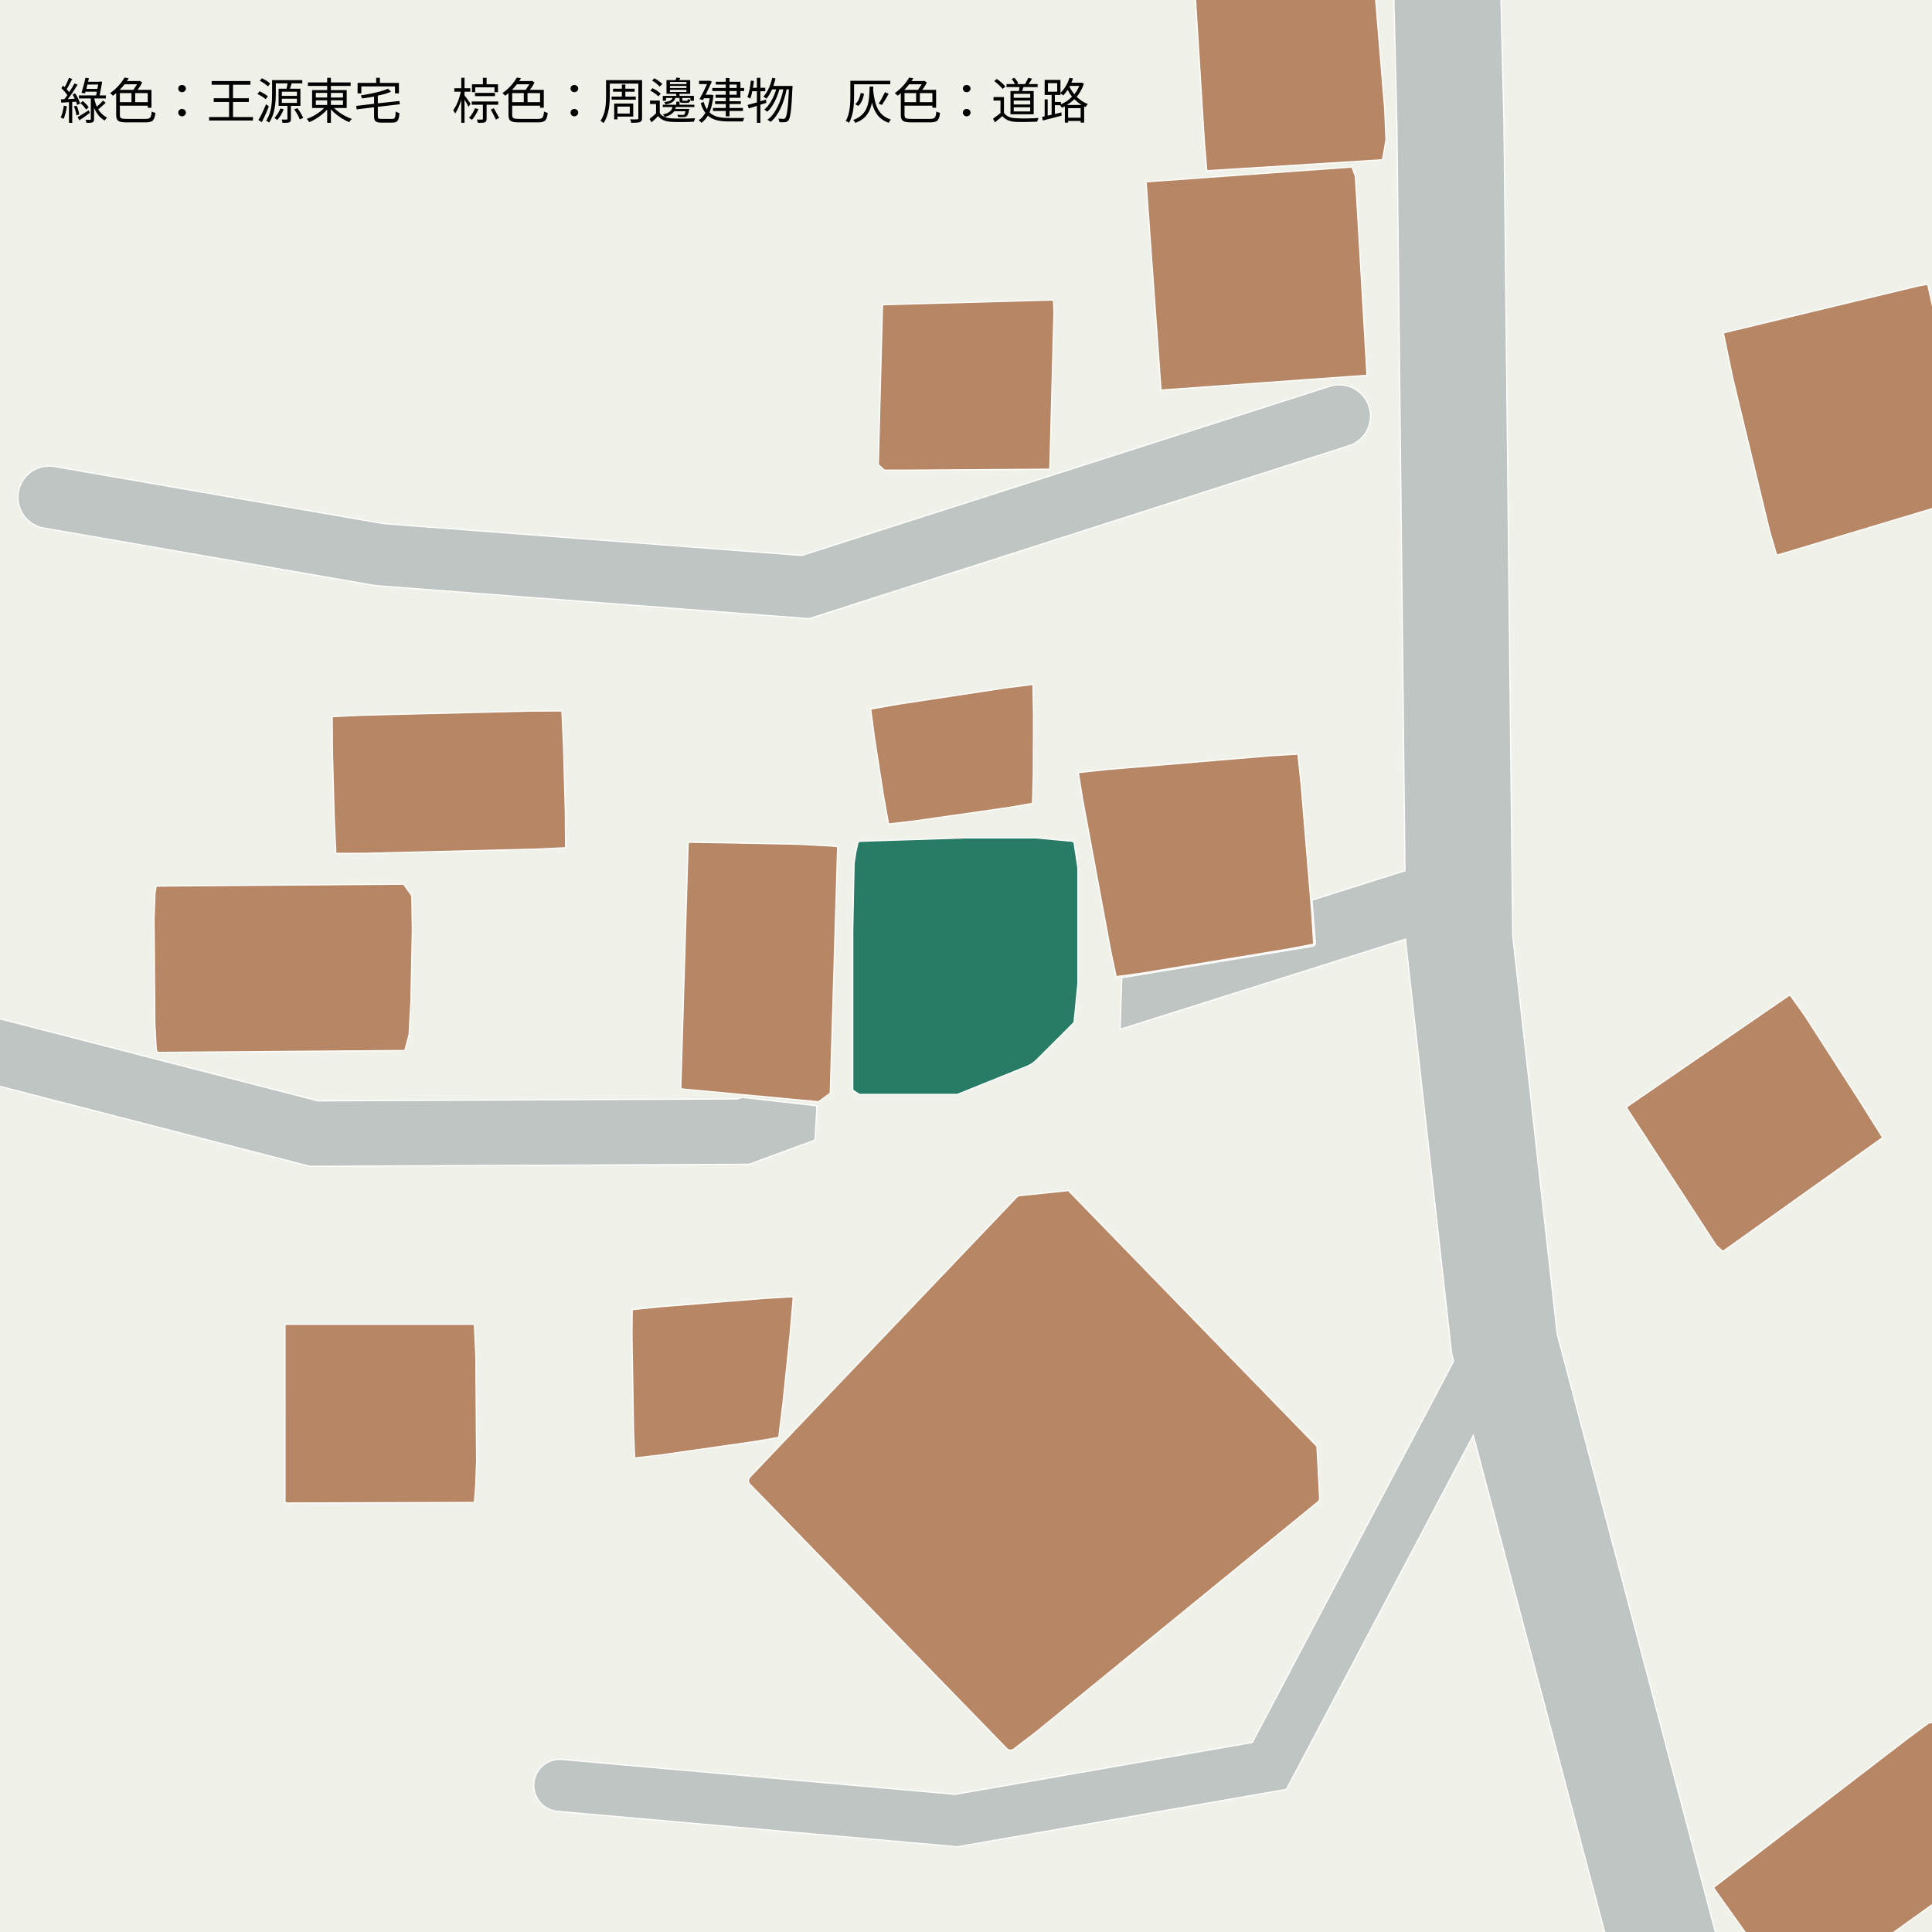
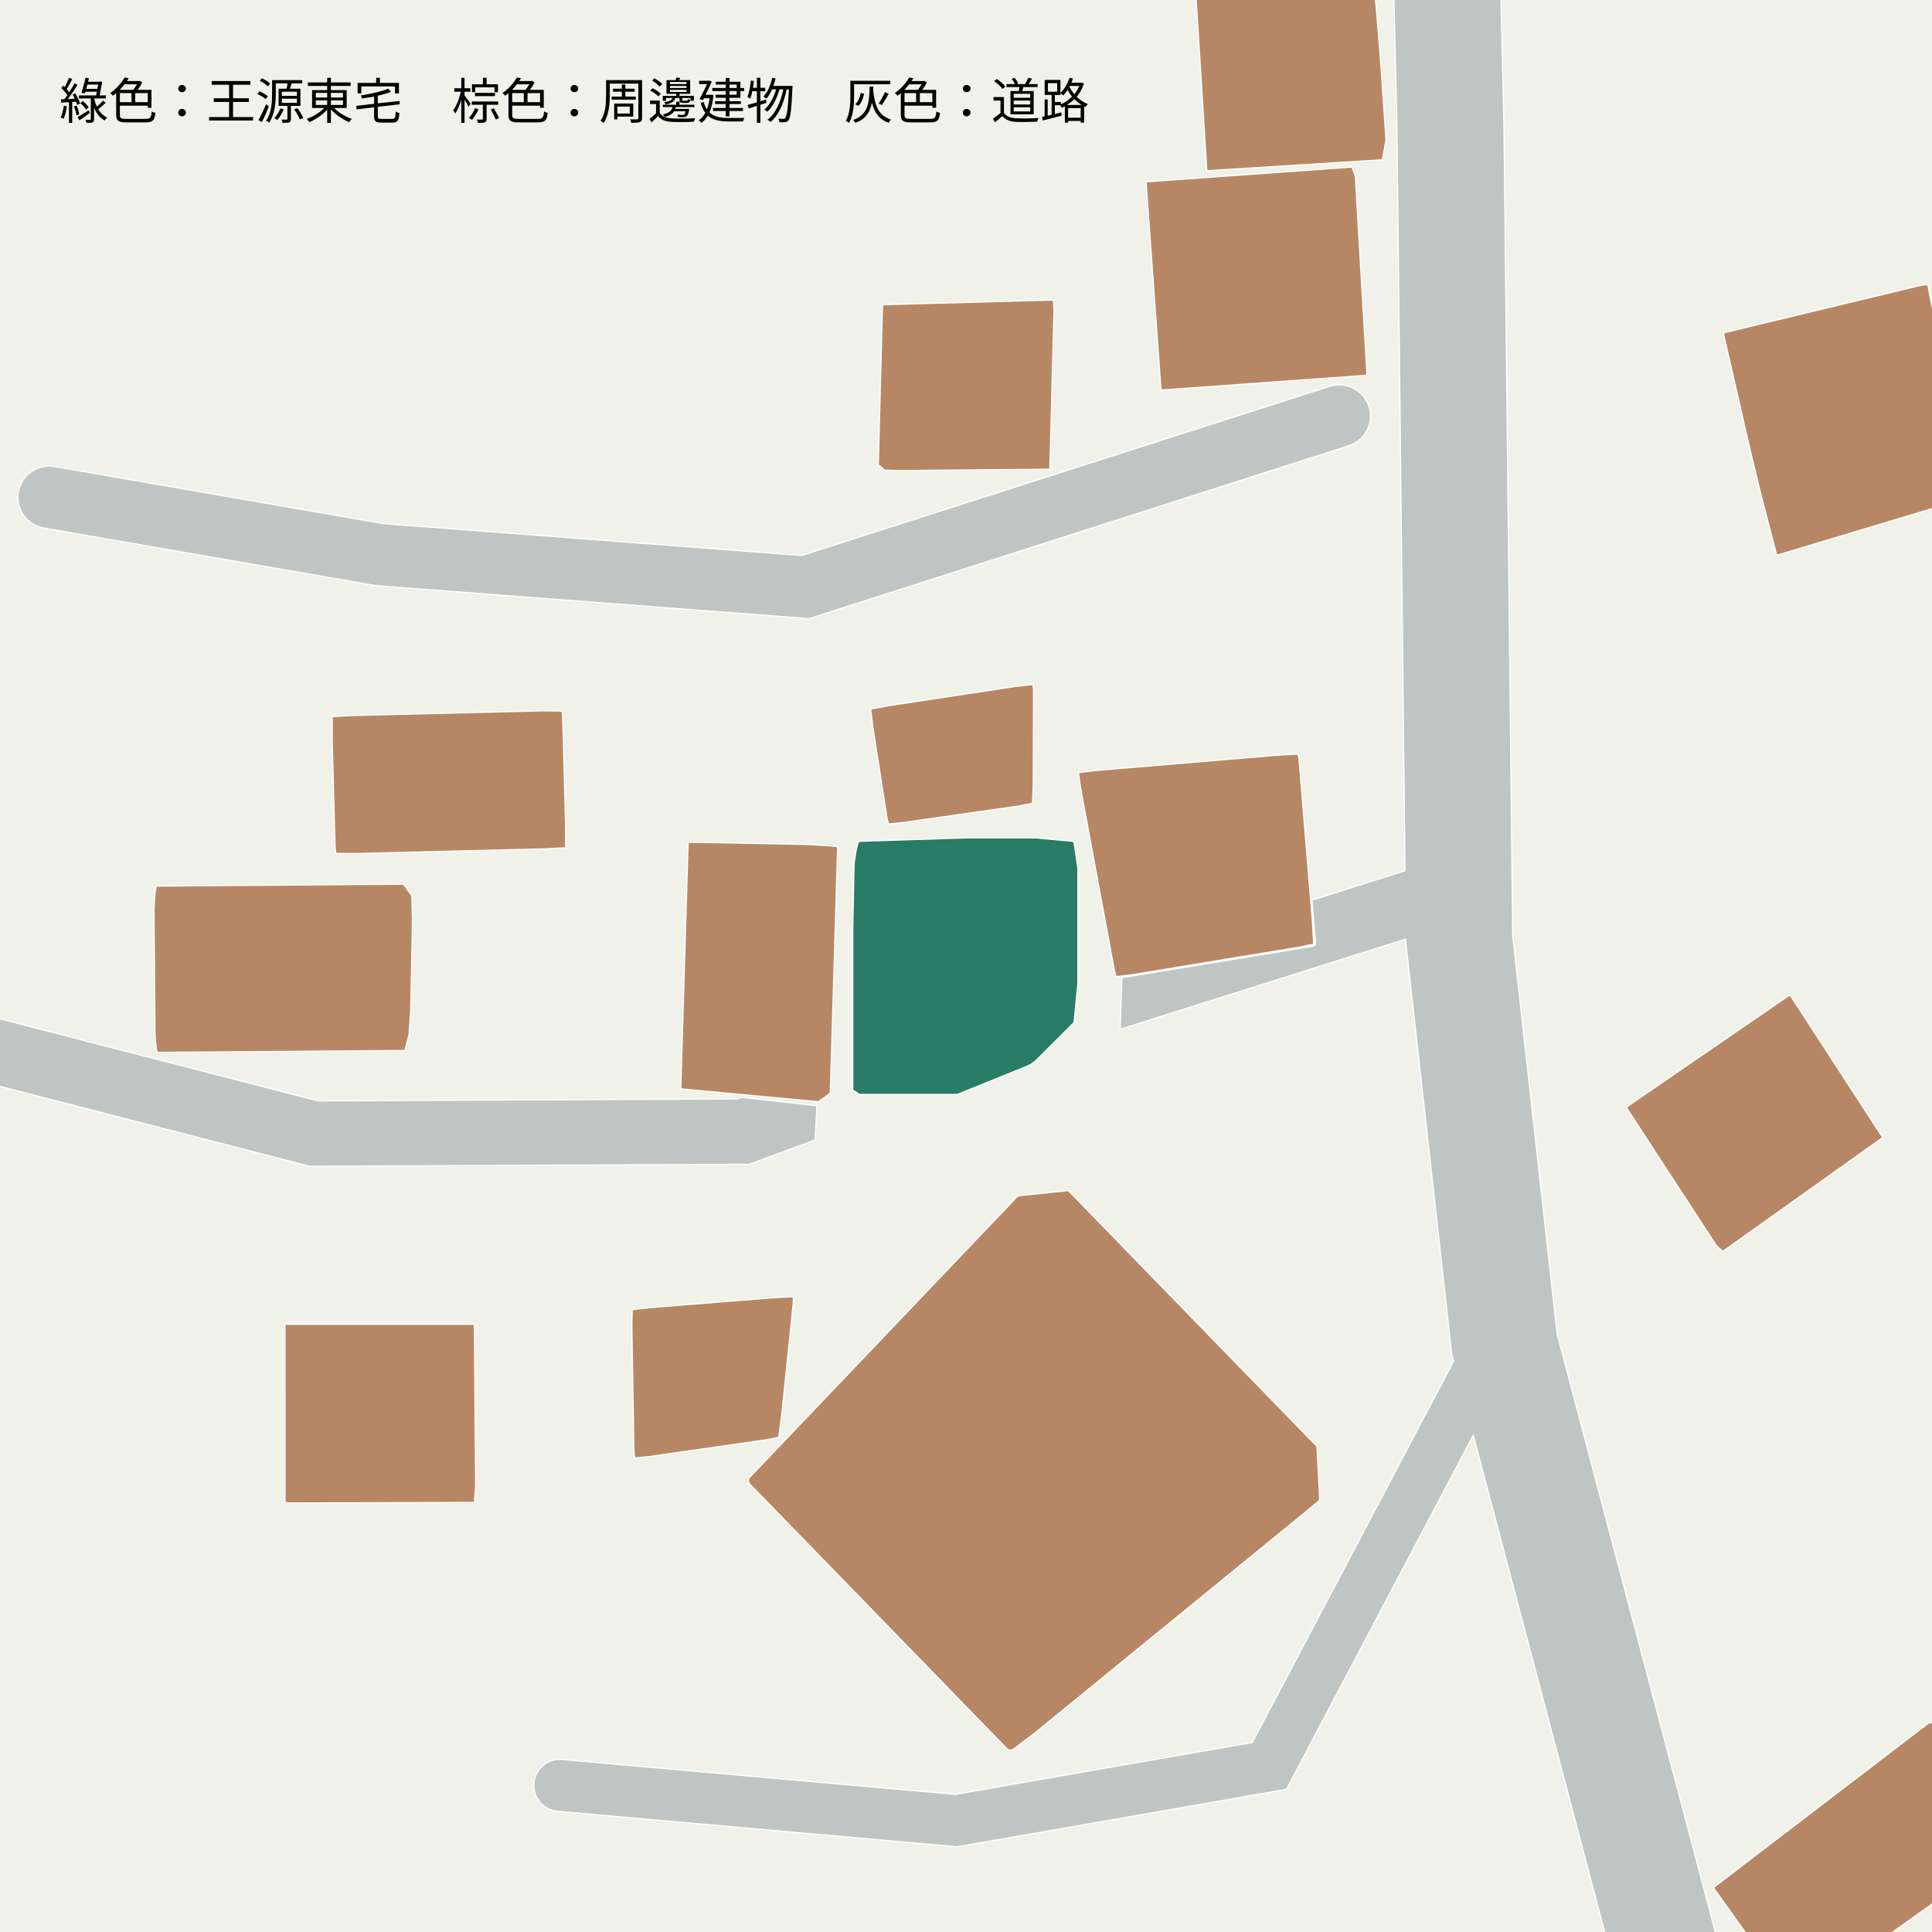
<svg xmlns="http://www.w3.org/2000/svg" viewBox="-65 -65 130 130">
  <rect x="-65" y="-65" width="130" height="130" fill="#f0f1e8" />
  <path d="M-62.902,-33.256 L-63.064,-33.129 L-63.213,-32.987 L-63.348,-32.831 L-63.467,-32.663 L-63.568,-32.483 L-63.652,-32.295 L-63.717,-32.099 L-63.762,-31.898 L-63.787,-31.694 L-63.792,-31.488 L-63.777,-31.282 L-63.742,-31.079 L-63.687,-30.880 L-63.612,-30.688 L-63.520,-30.504 L-63.410,-30.330 L-63.283,-30.167 L-63.141,-30.018 L-62.985,-29.884 L-62.816,-29.765 L-62.637,-29.663 L-62.448,-29.580 L-62.253,-29.515 L-62.052,-29.470 L-39.717,-25.594 L-10.555,-23.374 L25.757,-35.007 L25.950,-35.079 L26.135,-35.170 L26.310,-35.279 L26.474,-35.404 L26.624,-35.545 L26.760,-35.700 L26.880,-35.867 L26.984,-36.045 L27.069,-36.233 L27.135,-36.428 L27.182,-36.629 L27.209,-36.833 L27.216,-37.039 L27.203,-37.245 L27.169,-37.448 L27.116,-37.647 L27.044,-37.840 L26.953,-38.025 L26.844,-38.200 L26.719,-38.364 L26.578,-38.514 L26.423,-38.650 L26.256,-38.770 L26.077,-38.874 L25.890,-38.959 L25.695,-39.025 L25.494,-39.072 L25.290,-39.099 L25.084,-39.106 L24.878,-39.093 L24.675,-39.059 L24.476,-39.006 L-11.054,-27.624 L-39.197,-29.766 L-61.334,-33.608 L-61.538,-33.633 L-61.744,-33.638 L-61.950,-33.623 L-62.153,-33.588 L-62.351,-33.533 L-62.544,-33.459 L-62.728,-33.366 L-62.902,-33.256 Z" fill="#bfc5c3" fill-rule="evenodd" stroke="#ffffff" stroke-width=".08" />
-   <path d="M-73.241,2.629 L-73.379,2.795 L-73.501,2.973 L-73.604,3.163 L-73.688,3.362 L-73.752,3.568 L-73.795,3.779 L-73.818,3.994 L-73.820,4.210 L-73.800,4.425 L-73.759,4.637 L-73.698,4.844 L-73.617,5.044 L-73.517,5.235 L-73.398,5.416 L-73.262,5.584 L-73.111,5.737 L-72.945,5.875 L-72.766,5.997 L-72.576,6.100 L-72.377,6.184 L-72.171,6.248 L-44.148,13.479 L-14.584,13.340 L-10.156,11.707 L-10.032,9.407 L-15.086,8.836 L-15.380,8.944 L-43.600,9.077 L-71.072,1.988 L-71.283,1.944 L-71.498,1.921 L-71.714,1.920 L-71.929,1.939 L-72.141,1.980 L-72.348,2.041 L-72.548,2.122 L-72.739,2.223 L-72.920,2.341 L-73.087,2.477 L-73.241,2.629 Z" fill="#bfc5c3" fill-rule="evenodd" stroke="#ffffff" stroke-width=".08" />
-   <path d="M-29.003,55.658 L-28.943,55.819 L-28.868,55.974 L-28.779,56.120 L-28.675,56.257 L-28.558,56.383 L-28.430,56.497 L-28.291,56.598 L-28.143,56.685 L-27.987,56.757 L-27.825,56.813 L-27.658,56.854 L-27.488,56.877 L-0.577,59.265 L21.559,55.401 L34.134,31.579 L45.373,74.075 L45.480,74.411 L45.619,74.736 L45.790,75.045 L45.990,75.336 L46.218,75.606 L46.471,75.853 L46.747,76.073 L47.043,76.266 L47.357,76.428 L47.685,76.559 L48.024,76.657 L48.372,76.722 L48.724,76.752 L49.077,76.747 L49.428,76.708 L49.774,76.634 L50.110,76.527 L50.435,76.388 L50.744,76.217 L51.036,76.017 L51.306,75.790 L51.552,75.537 L51.773,75.261 L51.965,74.964 L52.128,74.650 L52.258,74.322 L52.357,73.983 L52.421,73.636 L52.451,73.284 L52.446,72.930 L52.407,72.579 L52.334,72.234 L39.775,24.747 L36.786,-2.050 L36.197,-56.588 L33.790,-157.933 L33.764,-158.286 L33.704,-158.634 L33.610,-158.974 L33.483,-159.304 L33.324,-159.620 L33.136,-159.918 L32.918,-160.197 L32.675,-160.453 L32.408,-160.684 L32.119,-160.888 L31.812,-161.062 L31.489,-161.206 L31.154,-161.317 L30.809,-161.394 L30.458,-161.438 L30.105,-161.447 L29.753,-161.421 L29.405,-161.361 L29.064,-161.267 L28.734,-161.140 L28.419,-160.982 L28.120,-160.793 L27.841,-160.576 L27.585,-160.332 L27.354,-160.065 L27.151,-159.776 L26.976,-159.469 L26.833,-159.146 L26.722,-158.811 L26.644,-158.466 L26.601,-158.116 L26.592,-157.762 L28.998,-56.464 L29.539,-6.409 L23.279,-4.432 L23.515,-1.572 L23.515,-1.571 L23.515,-1.551 L23.515,-1.548 L23.514,-1.528 L23.514,-1.525 L23.510,-1.506 L23.510,-1.503 L23.505,-1.484 L23.504,-1.481 L23.497,-1.462 L23.495,-1.459 L23.486,-1.442 L23.485,-1.439 L23.474,-1.422 L23.473,-1.420 L23.460,-1.404 L23.458,-1.402 L23.445,-1.388 L23.443,-1.386 L23.428,-1.373 L23.425,-1.371 L23.409,-1.359 L23.406,-1.358 L23.389,-1.348 L23.386,-1.347 L23.368,-1.339 L23.365,-1.338 L23.347,-1.332 L23.344,-1.331 L23.324,-1.327 L23.323,-1.326 L10.487,0.788 L10.370,4.259 L29.588,-1.810 L29.590,-1.611 L32.678,26.073 L32.813,26.584 L19.265,52.248 L-0.725,55.738 L-27.178,53.391 L-27.350,53.384 L-27.521,53.394 L-27.691,53.421 L-27.857,53.464 L-28.018,53.524 L-28.173,53.599 L-28.319,53.688 L-28.456,53.792 L-28.582,53.909 L-28.697,54.037 L-28.798,54.176 L-28.884,54.324 L-28.956,54.480 L-29.013,54.642 L-29.053,54.809 L-29.076,54.979 L-29.083,55.151 L-29.073,55.322 L-29.046,55.492 L-29.003,55.658 Z" fill="#bfc5c3" fill-rule="evenodd" stroke="#ffffff" stroke-width=".08" />
+   <path d="M-73.241,2.629 L-73.379,2.795 L-73.501,2.973 L-73.604,3.163 L-73.688,3.362 L-73.752,3.568 L-73.795,3.779 L-73.818,3.994 L-73.820,4.210 L-73.800,4.425 L-73.759,4.637 L-73.698,4.844 L-73.617,5.044 L-73.517,5.235 L-73.398,5.416 L-73.262,5.584 L-73.111,5.737 L-72.945,5.875 L-72.766,5.997 L-72.576,6.100 L-72.377,6.184 L-72.171,6.248 L-44.148,13.479 L-14.584,13.340 L-10.156,11.707 L-10.032,9.407 L-15.087,8.836 L-15.380,8.944 L-43.600,9.077 L-71.072,1.988 L-71.283,1.944 L-71.498,1.921 L-71.714,1.920 L-71.929,1.939 L-72.141,1.980 L-72.348,2.041 L-72.548,2.122 L-72.739,2.223 L-72.920,2.341 L-73.087,2.477 L-73.241,2.629 Z" fill="#bfc5c3" fill-rule="evenodd" stroke="#ffffff" stroke-width=".08" />
+   <path d="M-29.003,55.658 L-28.943,55.819 L-28.868,55.974 L-28.779,56.120 L-28.675,56.257 L-28.558,56.383 L-28.430,56.497 L-28.291,56.598 L-28.143,56.685 L-27.987,56.757 L-27.825,56.813 L-27.658,56.854 L-27.488,56.877 L-0.577,59.265 L21.559,55.401 L34.134,31.579 L45.373,74.075 L45.480,74.411 L45.619,74.736 L45.790,75.045 L45.990,75.336 L46.218,75.606 L46.471,75.853 L46.747,76.073 L47.043,76.266 L47.357,76.428 L47.685,76.559 L48.024,76.657 L48.372,76.722 L48.724,76.752 L49.077,76.747 L49.428,76.708 L49.774,76.634 L50.110,76.527 L50.435,76.388 L50.744,76.217 L51.036,76.017 L51.306,75.790 L51.552,75.537 L51.773,75.261 L51.965,74.964 L52.128,74.650 L52.258,74.322 L52.357,73.983 L52.421,73.636 L52.451,73.284 L52.446,72.930 L52.407,72.579 L52.334,72.234 L39.775,24.747 L36.786,-2.050 L36.197,-56.588 L33.790,-157.933 L33.764,-158.286 L33.704,-158.634 L33.610,-158.974 L33.483,-159.304 L33.324,-159.620 L33.136,-159.918 L32.918,-160.197 L32.675,-160.453 L32.408,-160.684 L32.119,-160.888 L31.812,-161.062 L31.489,-161.206 L31.154,-161.317 L30.809,-161.394 L30.458,-161.438 L30.105,-161.447 L29.753,-161.421 L29.405,-161.361 L29.064,-161.267 L28.734,-161.140 L28.419,-160.982 L28.120,-160.793 L27.841,-160.576 L27.585,-160.332 L27.354,-160.065 L27.151,-159.776 L26.976,-159.469 L26.833,-159.146 L26.722,-158.811 L26.644,-158.466 L26.601,-158.116 L26.592,-157.762 L28.998,-56.464 L29.539,-6.409 L23.279,-4.432 L23.515,-1.572 L23.515,-1.571 L23.515,-1.551 L23.515,-1.548 L23.514,-1.528 L23.514,-1.525 L23.510,-1.506 L23.510,-1.503 L23.504,-1.484 L23.504,-1.481 L23.496,-1.462 L23.495,-1.460 L23.486,-1.442 L23.485,-1.439 L23.474,-1.422 L23.473,-1.420 L23.460,-1.404 L23.458,-1.402 L23.445,-1.388 L23.443,-1.386 L23.428,-1.373 L23.425,-1.371 L23.409,-1.359 L23.406,-1.358 L23.389,-1.348 L23.386,-1.347 L23.368,-1.339 L23.365,-1.338 L23.347,-1.332 L23.344,-1.331 L23.324,-1.327 L23.323,-1.327 L10.487,0.788 L10.370,4.259 L29.588,-1.810 L29.590,-1.611 L32.678,26.073 L32.813,26.584 L19.265,52.248 L-0.725,55.738 L-27.178,53.391 L-27.350,53.384 L-27.521,53.394 L-27.691,53.421 L-27.857,53.464 L-28.018,53.524 L-28.173,53.599 L-28.319,53.688 L-28.456,53.792 L-28.582,53.909 L-28.697,54.037 L-28.798,54.176 L-28.884,54.324 L-28.956,54.480 L-29.013,54.642 L-29.053,54.809 L-29.076,54.979 L-29.083,55.151 L-29.073,55.322 L-29.046,55.492 L-29.003,55.658 Z" fill="#bfc5c3" fill-rule="evenodd" stroke="#ffffff" stroke-width=".08" />
  <path d="M-0.050,-8.620 L-7.180,-8.390 L-7.270,-8.300 L-7.410,-7.680 L-7.530,-6.920 L-7.620,-2.400 L-7.620,8.350 L-7.180,8.640 L-0.580,8.640 L4.077,6.760 L4.086,6.757 L4.228,6.691 L4.237,6.687 L4.374,6.610 L4.382,6.605 L4.512,6.518 L4.520,6.512 L4.643,6.415 L4.650,6.409 L4.766,6.302 L7.180,3.890 L7.270,3.800 L7.530,1.170 L7.530,-6.595 L7.270,-8.300 L7.180,-8.390 L4.690,-8.620 L-0.050,-8.620 Z" fill="#287c66" fill-rule="evenodd" stroke="#ffffff" stroke-width=".08" />
  <path d="M6.890,15.112 L3.621,15.452 L3.586,15.458 L3.552,15.467 L3.520,15.479 L3.488,15.495 L3.458,15.513 L3.431,15.535 L3.405,15.559 L-14.540,34.387 L-14.562,34.412 L-14.582,34.440 L-14.598,34.469 L-14.612,34.499 L-14.623,34.531 L-14.631,34.564 L-14.636,34.597 L-14.637,34.630 L-14.635,34.664 L-14.630,34.697 L-14.622,34.729 L-14.611,34.761 L-14.597,34.791 L-14.580,34.820 L-14.560,34.847 L-14.538,34.872 L2.746,52.659 L2.771,52.682 L2.798,52.703 L2.828,52.721 L2.859,52.737 L2.891,52.749 L2.925,52.757 L2.959,52.763 L2.993,52.765 L3.028,52.763 L3.062,52.759 L3.096,52.751 L3.128,52.739 L3.160,52.725 L3.190,52.707 L3.217,52.686 L4.709,51.547 L23.667,36.068 L23.692,36.045 L23.715,36.020 L23.736,35.992 L23.754,35.963 L23.769,35.932 L23.780,35.900 L23.789,35.867 L23.794,35.833 L23.796,35.798 L23.794,35.764 L23.615,32.324 L6.890,15.112 Z" fill="#b78765" fill-rule="evenodd" stroke="#ffffff" stroke-width=".08" />
-   <path d="M-18.685,-8.329 L-18.702,-8.113 L-18.742,-6.754 L-18.844,-3.356 L-19.109,5.480 L-19.170,7.520 L-19.190,8.199 L-19.192,8.244 L-19.182,8.267 L-9.925,9.133 L-9.144,8.567 L-9.134,8.545 L-9.114,7.865 L-9.012,4.467 L-8.880,0.049 L-8.666,-7.088 L-8.645,-7.768 L-8.644,-7.813 L-8.647,-8.028 L-8.930,-8.066 L-11.241,-8.192 L-15.914,-8.284 L-15.964,-8.285 L-18.685,-8.329 Z" fill="#b78765" fill-rule="evenodd" stroke="#ffffff" stroke-width=".08" />
-   <path d="M4.506,-18.947 L2.624,-18.706 L2.575,-18.699 L-0.944,-18.165 L-4.562,-17.615 L-6.414,-17.289 L-6.153,-15.323 L-5.567,-11.555 L-5.560,-11.506 L-5.211,-9.556 L-3.547,-9.748 L2.791,-10.654 L2.840,-10.662 L4.479,-10.941 L4.531,-12.953 L4.544,-16.854 L4.544,-16.904 L4.506,-18.947 Z" fill="#b78765" fill-rule="evenodd" stroke="#ffffff" stroke-width=".08" />
-   <path d="M22.337,-14.257 L20.438,-14.142 L16.796,-13.835 L9.513,-13.222 L9.464,-13.218 L7.561,-13.013 L7.846,-11.230 L9.098,-4.466 L9.724,-1.084 L9.733,-1.035 L10.104,0.719 L11.821,0.482 L15.096,-0.057 L21.696,-1.145 L23.393,-1.470 L23.259,-3.640 L22.912,-7.838 L22.566,-12.036 L22.561,-12.086 L22.337,-14.257 Z" fill="#b78765" fill-rule="evenodd" stroke="#ffffff" stroke-width=".08" />
-   <path d="M-11.621,22.255 L-13.490,22.360 L-13.540,22.364 L-17.082,22.648 L-20.623,22.933 L-22.459,23.125 L-22.476,24.824 L-22.369,31.339 L-22.368,31.389 L-22.295,33.105 L-20.617,32.911 L-14.279,32.005 L-14.230,31.998 L-12.599,31.719 L-12.310,29.354 L-12.304,29.304 L-11.826,24.671 L-11.621,22.255 Z" fill="#b78765" fill-rule="evenodd" stroke="#ffffff" stroke-width=".08" />
-   <path d="M5.818,-44.811 L-5.609,-44.495 L-5.622,-44.335 L-5.675,-42.296 L-5.729,-40.257 L-5.827,-36.518 L-5.898,-33.799 L-5.899,-33.754 L-5.891,-33.732 L-5.488,-33.363 L-3.809,-33.366 L5.631,-33.429 L5.640,-33.452 L5.658,-34.132 L5.729,-36.851 L5.783,-38.890 L5.881,-42.629 L5.908,-43.648 L5.916,-43.988 L5.918,-44.033 L5.913,-44.193 L5.890,-44.740 L5.818,-44.811 Z" fill="#b78765" fill-rule="evenodd" stroke="#ffffff" stroke-width=".08" />
-   <path d="M25.968,-53.759 L15.586,-53.013 L12.125,-52.765 L12.121,-52.725 L12.124,-52.680 L12.173,-52.002 L12.222,-51.324 L13.050,-39.794 L13.123,-38.776 L13.132,-38.754 L20.053,-39.251 L23.513,-39.500 L26.974,-39.748 L26.980,-39.771 L26.298,-51.512 L26.195,-53.147 L25.968,-53.759 Z" fill="#b78765" fill-rule="evenodd" stroke="#ffffff" stroke-width=".08" />
-   <path d="M27.102,-69.032 L24.150,-68.849 L15.293,-68.297 L15.292,-68.173 L15.378,-66.090 L15.381,-66.040 L16.038,-55.485 L16.042,-55.435 L16.203,-53.536 L16.213,-53.514 L25.070,-54.065 L28.022,-54.249 L28.029,-54.272 L28.262,-55.599 L28.171,-57.680 L27.824,-61.878 L27.478,-66.077 L27.474,-66.127 L27.223,-68.194 L27.102,-69.032 Z" fill="#b78765" fill-rule="evenodd" stroke="#ffffff" stroke-width=".08" />
-   <path d="M-27.190,-17.159 L-29.173,-17.155 L-32.987,-17.062 L-40.616,-16.874 L-40.666,-16.873 L-42.648,-16.780 L-42.631,-14.453 L-42.510,-9.953 L-42.509,-9.903 L-42.402,-7.579 L-40.419,-7.583 L-40.369,-7.584 L-32.740,-7.771 L-28.925,-7.865 L-26.944,-7.958 L-26.961,-10.285 L-26.962,-10.335 L-27.083,-14.835 L-27.190,-17.159 Z" fill="#b78765" fill-rule="evenodd" stroke="#ffffff" stroke-width=".08" />
-   <path d="M-37.846,-5.505 L-50.331,-5.409 L-54.492,-5.377 L-54.568,-4.937 L-54.635,-3.204 L-54.581,3.826 L-54.581,3.876 L-54.487,5.608 L-54.407,5.813 L-41.922,5.717 L-37.761,5.685 L-37.475,4.621 L-37.349,2.311 L-37.256,-2.362 L-37.255,-2.412 L-37.289,-4.725 L-37.846,-5.505 Z" fill="#b78765" fill-rule="evenodd" stroke="#ffffff" stroke-width=".08" />
-   <path d="M-33.088,24.107 L-36.270,24.107 L-45.817,24.108 L-45.825,24.131 L-45.825,24.176 L-45.825,28.256 L-45.824,31.316 L-45.824,35.736 L-45.824,36.076 L-45.816,36.098 L-45.650,36.134 L-33.087,36.097 L-33.079,36.074 L-32.995,35.029 L-32.929,33.296 L-32.956,29.781 L-32.982,26.266 L-32.983,26.216 L-33.080,24.129 L-33.088,24.107 Z" fill="#b78765" fill-rule="evenodd" stroke="#ffffff" stroke-width=".08" />
-   <path d="M-74.180,-1.051 L-75.977,-1.026 L-79.405,-0.892 L-86.262,-0.625 L-86.312,-0.623 L-88.097,-0.509 L-88.118,1.225 L-88.117,1.275 L-88.070,4.597 L-87.976,11.241 L-87.907,12.976 L-86.170,12.997 L-82.848,12.950 L-76.204,12.856 L-76.154,12.855 L-74.422,12.786 L-74.346,11.011 L-74.287,7.602 L-74.167,0.785 L-74.166,0.735 L-74.180,-1.051 Z" fill="#b78765" fill-rule="evenodd" stroke="#ffffff" stroke-width=".08" />
-   <path d="M55.383,1.978 L44.430,9.499 L44.524,9.656 L44.548,9.694 L44.734,9.979 L49.746,17.670 L50.488,18.810 L50.871,19.160 L50.968,19.173 L61.675,11.549 L61.670,11.528 L60.042,8.938 L56.429,3.322 L55.478,1.993 L55.383,1.978 Z" fill="#b78765" fill-rule="evenodd" stroke="#ffffff" stroke-width=".08" />
-   <path d="M66.193,50.659 L64.761,50.947 L63.366,51.977 L50.293,62.011 L50.403,62.173 L50.429,62.210 L50.626,62.487 L51.021,63.040 L52.602,65.254 L55.170,68.851 L55.762,69.682 L55.781,69.698 L57.822,68.314 L57.862,68.285 L60.813,66.170 L69.623,59.856 L69.663,59.826 L71.681,58.347 L71.673,58.327 L71.647,58.290 L70.857,57.183 L68.882,54.416 L66.709,51.372 L66.313,50.819 L66.193,50.659 Z" fill="#b78765" fill-rule="evenodd" stroke="#ffffff" stroke-width=".08" />
-   <path d="M64.638,-45.859 L64.074,-45.759 L50.962,-42.601 L51.581,-39.612 L52.400,-36.211 L54.039,-29.407 L54.051,-29.359 L54.532,-27.701 L54.623,-27.657 L67.501,-31.525 L67.503,-31.547 L65.170,-43.793 L64.723,-45.809 L64.638,-45.859 Z" fill="#b78765" fill-rule="evenodd" stroke="#ffffff" stroke-width=".08" />
-   <path d="M20.302,-118.013 L18.249,-117.864 L18.200,-117.859 L10.318,-117.113 L6.377,-116.740 L4.336,-116.501 L4.461,-114.698 L4.788,-111.250 L5.441,-104.353 L5.446,-104.303 L5.661,-102.511 L7.654,-102.614 L7.704,-102.618 L11.538,-102.905 L19.207,-103.478 L21.195,-103.672 L21.125,-105.516 L20.685,-112.586 L20.465,-116.120 L20.462,-116.170 L20.302,-118.013 Z" fill="#b78765" fill-rule="evenodd" stroke="#ffffff" stroke-width=".08" />
+   <path d="M-18.685,-8.328 L-18.704,-8.091 L-18.806,-4.692 L-19.019,2.444 L-19.182,7.882 L-19.192,8.222 L-19.182,8.267 L-9.925,9.133 L-9.144,8.568 L-9.132,8.523 L-9.122,8.183 L-9.101,7.503 L-9.050,5.804 L-8.704,-5.751 L-8.674,-6.770 L-8.643,-7.790 L-8.647,-8.028 L-8.930,-8.066 L-10.571,-8.176 L-15.244,-8.268 L-16.634,-8.296 L-18.685,-8.328 Z" fill="#b78765" fill-rule="evenodd" stroke="#ffffff" stroke-width=".08" />
+   <path d="M4.505,-18.947 L3.287,-18.805 L-3.850,-17.721 L-5.224,-17.512 L-6.414,-17.289 L-6.254,-15.986 L-5.668,-12.218 L-5.454,-10.844 L-5.305,-9.902 L-5.211,-9.556 L-4.211,-9.656 L2.127,-10.562 L3.503,-10.759 L4.479,-10.941 L4.526,-12.283 L4.539,-16.184 L4.543,-17.574 L4.544,-18.580 L4.505,-18.947 Z" fill="#b78765" fill-rule="evenodd" stroke="#ffffff" stroke-width=".08" />
+   <path d="M22.337,-14.257 L21.105,-14.196 L17.464,-13.889 L10.181,-13.276 L8.796,-13.159 L7.561,-13.013 L7.726,-11.889 L7.979,-10.522 L8.978,-5.125 L9.232,-3.759 L9.858,-0.377 L10.000,0.375 L10.104,0.719 L11.159,0.589 L17.710,-0.491 L20.985,-1.030 L22.357,-1.256 L23.393,-1.470 L23.311,-2.972 L22.618,-11.369 L22.504,-12.754 L22.406,-13.907 L22.337,-14.257 Z" fill="#b78765" fill-rule="evenodd" stroke="#ffffff" stroke-width=".08" />
+   <path d="M-11.621,22.255 L-12.822,22.309 L-16.364,22.593 L-19.906,22.878 L-21.291,22.989 L-22.459,23.125 L-22.485,24.154 L-22.462,25.543 L-22.355,32.059 L-22.341,32.742 L-22.295,33.105 L-21.280,33.003 L-13.567,31.900 L-12.599,31.719 L-12.381,30.020 L-11.902,25.387 L-11.759,24.004 L-11.619,22.622 L-11.621,22.255 Z" fill="#b78765" fill-rule="evenodd" stroke="#ffffff" stroke-width=".08" />
+   <path d="M5.818,-44.811 L-5.609,-44.495 L-5.624,-44.313 L-5.659,-42.953 L-5.829,-36.496 L-5.900,-33.777 L-5.891,-33.732 L-5.488,-33.363 L-4.478,-33.336 L5.631,-33.429 L5.642,-33.474 L5.660,-34.154 L5.767,-38.233 L5.811,-39.932 L5.883,-42.651 L5.909,-43.671 L5.918,-44.011 L5.913,-44.193 L5.890,-44.740 L5.818,-44.811 Z" fill="#b78765" fill-rule="evenodd" stroke="#ffffff" stroke-width=".08" />
+   <path d="M25.968,-53.759 L15.586,-53.013 L12.125,-52.765 L12.122,-52.703 L12.170,-52.025 L12.219,-51.346 L13.047,-39.816 L13.120,-38.799 L13.132,-38.754 L20.053,-39.251 L23.513,-39.500 L26.974,-39.748 L26.979,-39.793 L26.195,-53.147 L25.968,-53.759 Z" fill="#b78765" fill-rule="evenodd" stroke="#ffffff" stroke-width=".08" />
+   <path d="M27.102,-69.032 L24.150,-68.849 L15.293,-68.297 L15.292,-68.150 L15.335,-67.472 L15.630,-62.721 L16.074,-55.595 L16.180,-53.898 L16.201,-53.559 L16.213,-53.514 L25.070,-54.065 L28.022,-54.249 L28.262,-55.599 L27.860,-61.386 L27.608,-64.435 L27.223,-68.194 L27.102,-69.032 Z" fill="#b78765" fill-rule="evenodd" stroke="#ffffff" stroke-width=".08" />
+   <path d="M-28.503,-17.169 L-29.892,-17.135 L-41.336,-16.854 L-42.648,-16.780 L-42.646,-15.123 L-42.609,-13.733 L-42.489,-9.233 L-42.451,-7.929 L-42.402,-7.579 L-41.089,-7.569 L-39.699,-7.603 L-32.070,-7.790 L-28.255,-7.884 L-26.944,-7.958 L-26.946,-9.615 L-27.066,-14.115 L-27.103,-15.505 L-27.140,-16.809 L-27.190,-17.159 L-28.503,-17.169 Z" fill="#b78765" fill-rule="evenodd" stroke="#ffffff" stroke-width=".08" />
+   <path d="M-37.846,-5.505 L-50.331,-5.409 L-54.492,-5.377 L-54.568,-4.937 L-54.638,-3.874 L-54.627,-2.484 L-54.573,4.546 L-54.487,5.608 L-54.407,5.813 L-41.922,5.717 L-37.761,5.685 L-37.475,4.621 L-37.365,2.981 L-37.337,1.591 L-37.245,-3.082 L-37.289,-4.725 L-37.846,-5.505 Z" fill="#b78765" fill-rule="evenodd" stroke="#ffffff" stroke-width=".08" />
+   <path d="M-33.088,24.107 L-36.270,24.107 L-45.817,24.108 L-45.826,24.153 L-45.826,28.233 L-45.825,31.293 L-45.825,35.713 L-45.825,36.053 L-45.816,36.098 L-45.650,36.134 L-33.087,36.097 L-33.078,36.052 L-32.995,35.029 L-33.076,24.484 L-33.079,24.152 L-33.088,24.107 Z" fill="#b78765" fill-rule="evenodd" stroke="#ffffff" stroke-width=".08" />
+   <path d="M-74.180,-1.051 L-88.097,-0.509 L-87.907,12.976 L-74.422,12.786 L-74.269,6.312 L-74.215,3.252 L-74.180,-1.051 Z" fill="#b78765" fill-rule="evenodd" stroke="#ffffff" stroke-width=".08" />
+   <path d="M55.383,1.978 L44.430,9.499 L44.535,9.676 L44.720,9.960 L49.732,17.652 L50.475,18.791 L50.508,18.826 L50.871,19.160 L50.968,19.173 L61.675,11.549 L61.659,11.509 L55.478,1.993 L55.383,1.978 Z" fill="#b78765" fill-rule="evenodd" stroke="#ffffff" stroke-width=".08" />
+   <path d="M66.193,50.659 L64.761,50.947 L50.293,62.011 L50.415,62.192 L50.612,62.469 L51.008,63.022 L52.588,65.236 L55.156,68.833 L55.749,69.663 L55.781,69.698 L63.731,64.023 L71.681,58.347 L71.661,58.308 L70.871,57.201 L68.895,54.434 L66.722,51.390 L66.327,50.837 L66.193,50.659 Z" fill="#b78765" fill-rule="evenodd" stroke="#ffffff" stroke-width=".08" />
+   <path d="M64.638,-45.859 L64.074,-45.759 L50.962,-42.601 L51.027,-42.293 L52.725,-34.886 L53.441,-31.911 L54.532,-27.701 L54.623,-27.657 L67.501,-31.525 L67.499,-31.569 L64.723,-45.809 L64.638,-45.859 Z" fill="#b78765" fill-rule="evenodd" stroke="#ffffff" stroke-width=".08" />
+   <path d="M20.302,-118.013 L4.336,-116.501 L5.661,-102.511 L21.195,-103.672 L20.813,-110.447 L20.623,-113.501 L20.302,-118.013 Z" fill="#b78765" fill-rule="evenodd" stroke="#ffffff" stroke-width=".08" />
  <text x="-61" y="-57" font-size="3.3">綠色：王源東宅　棕色：周邊建物　灰色：道路</text>
</svg>
